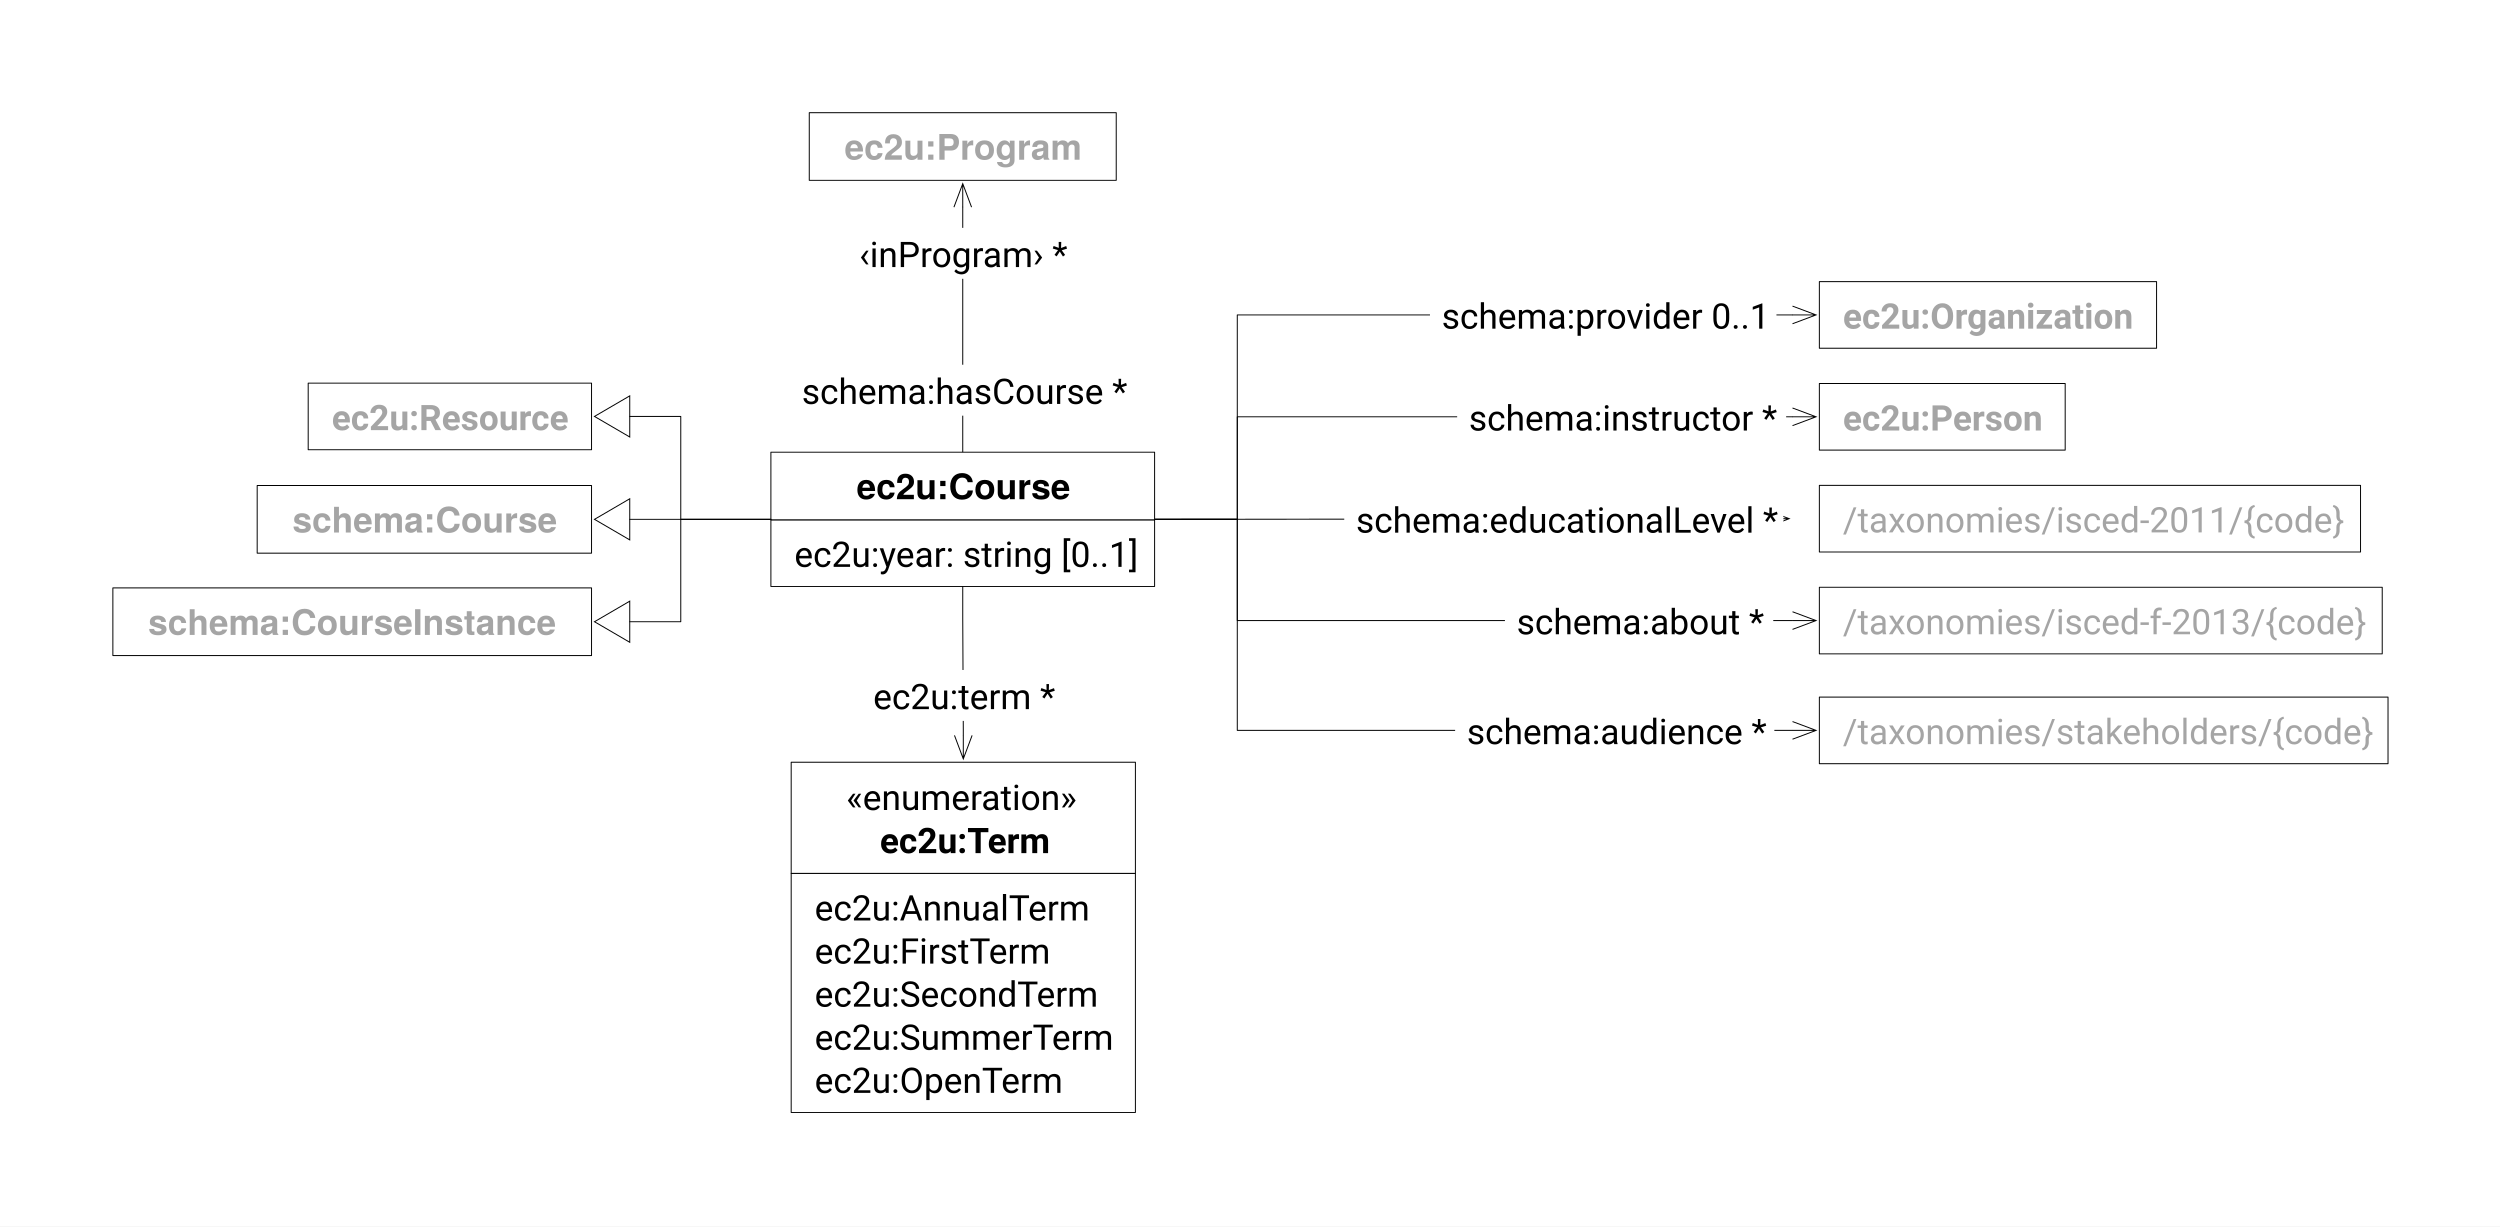
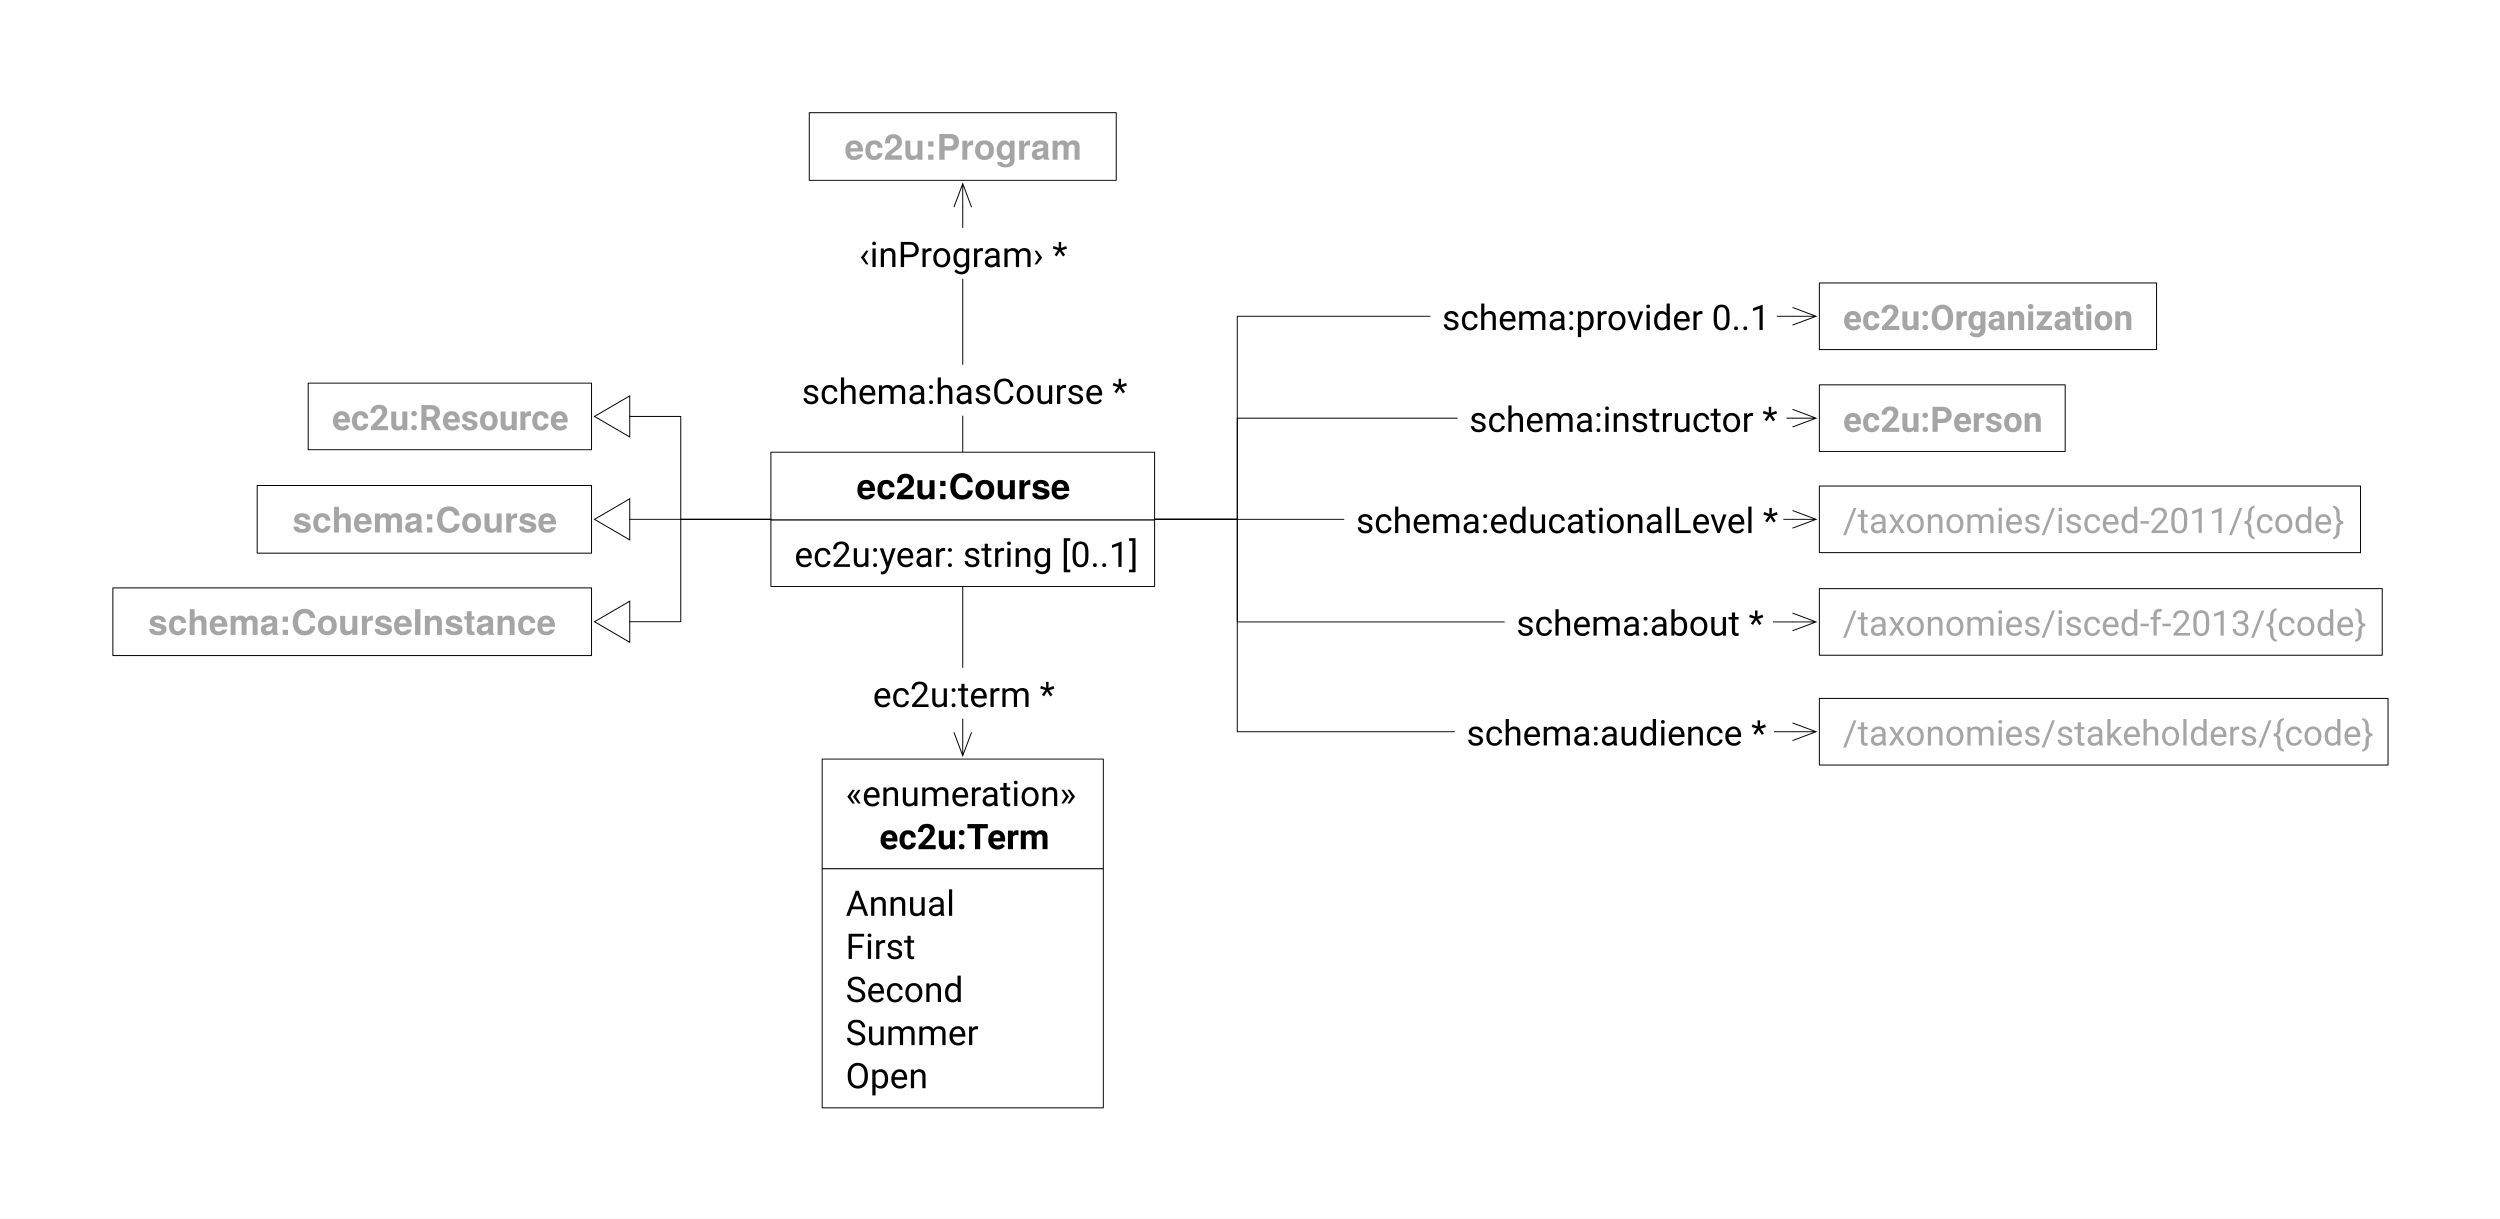
- <svg xmlns="http://www.w3.org/2000/svg" xmlns:xlink="http://www.w3.org/1999/xlink" version="1.1" viewBox="-670 894 638 313" width="638" height="313">
+ <svg xmlns="http://www.w3.org/2000/svg" xmlns:xlink="http://www.w3.org/1999/xlink" version="1.1" viewBox="-670 894 638 311" width="638" height="311">
  <defs>
    <marker orient="auto" overflow="visible" markerUnits="strokeWidth" id="StickArrow_Marker" stroke-linejoin="miter" stroke-miterlimit="10" viewBox="-1 -10 26 20" markerWidth="26" markerHeight="20" color="black">
      <g>
        <path d="M 24 0 L 0 0 M 0 -9 L 24 0 L 0 9" fill="none" stroke="currentColor" stroke-width="1" />
      </g>
    </marker>
    <marker orient="auto" overflow="visible" markerUnits="strokeWidth" id="StickArrow_Marker_2" stroke-linejoin="miter" stroke-miterlimit="10" viewBox="-25 -10 26 20" markerWidth="26" markerHeight="20" color="black">
      <g>
        <path d="M -24 0 L 0 0 M 0 9 L -24 0 L 0 -9" fill="none" stroke="currentColor" stroke-width="1" />
      </g>
    </marker>
    <marker orient="auto" overflow="visible" markerUnits="strokeWidth" id="UMLInheritance_Marker" stroke-linejoin="miter" stroke-miterlimit="10" viewBox="-1 -22 38 44" markerWidth="38" markerHeight="44" color="black">
      <g>
        <path d="M 36 0 L 0 -21 L 0 21 Z" fill="none" stroke="currentColor" stroke-width="1" />
      </g>
    </marker>
  </defs>
-   <g id="courses" fill-opacity="1" stroke="none" stroke-opacity="1" fill="none" stroke-dasharray="none">
-     <rect fill="white" x="-670" y="894" width="638" height="313" />
+   <g id="courses" stroke="none" stroke-opacity="1" fill="none" fill-opacity="1" stroke-dasharray="none">
+     <rect fill="white" x="-670" y="894" width="638" height="311" />
    <g id="courses_Layer_1">
      <g id="Group_62">
        <g id="Graphic_63">
          <rect x="-641.196" y="1044.035" width="122.157" height="17.261" fill="white" />
          <rect x="-641.196" y="1044.035" width="122.157" height="17.261" stroke="black" stroke-linecap="round" stroke-linejoin="round" stroke-width=".25" />
          <text transform="translate(-632.1961 1047.035)" fill="#a5a5a5">
            <tspan font-family="Helvetica Neue" font-weight="bold" font-size="9" fill="#a5a5a5" x="0" y="9" xml:space="preserve">schema:CourseInstance</tspan>
          </text>
        </g>
      </g>
      <g id="Graphic_4">
        <a xlink:href="taxonomies.svg">
-           <rect x="-205.7" y="1071.895" width="145.124" height="17" fill="white" />
-           <rect x="-205.7" y="1071.895" width="145.124" height="17" stroke="black" stroke-linecap="round" stroke-linejoin="round" stroke-width=".25" />
-           <text transform="translate(-199.7001 1074.895)" fill="#a5a5a5">
+           <rect x="-205.7" y="1072.24" width="145.124" height="17" fill="white" />
+           <rect x="-205.7" y="1072.24" width="145.124" height="17" stroke="black" stroke-linecap="round" stroke-linejoin="round" stroke-width=".25" />
+           <text transform="translate(-199.7001 1075.24)" fill="#a5a5a5">
            <tspan font-family="Roboto" font-size="9" fill="#a5a5a5" x="0" y="9" xml:space="preserve">/taxonomies/stakeholders/{code}</tspan>
          </text>
        </a>
      </g>
      <g id="Line_3">
-         <path d="M -375.346 1026.535 L -354.246 1026.535 L -354.246 1080.395 L -212.55 1080.395" marker-end="url(#StickArrow_Marker)" stroke="black" stroke-linecap="round" stroke-linejoin="round" stroke-width=".25" />
+         <path d="M -375.346 1026.535 L -354.246 1026.535 L -354.246 1080.74 L -212.55 1080.74" marker-end="url(#StickArrow_Marker)" stroke="black" stroke-linecap="round" stroke-linejoin="round" stroke-width=".25" />
      </g>
      <g id="Graphic_2">
-         <rect x="-298.651" y="1073.895" width="81.467" height="13" fill="white" />
-         <text transform="translate(-295.6512 1074.895)" fill="black">
+         <rect x="-298.732" y="1074.24" width="81.467" height="13" fill="white" />
+         <text transform="translate(-295.7318 1075.24)" fill="black">
          <tspan font-family="Roboto" font-size="9" fill="black" x="0" y="9" xml:space="preserve">schema:audience *</tspan>
        </text>
      </g>
      <g id="Line_61">
-         <path d="M -375.346 1026.535 L -354.246 1026.535 L -354.246 1052.369 L -212.55 1052.369" marker-end="url(#StickArrow_Marker)" stroke="black" stroke-linecap="round" stroke-linejoin="round" stroke-width=".25" />
+         <path d="M -375.346 1026.535 L -354.246 1026.535 L -354.246 1052.714 L -212.55 1052.714" marker-end="url(#StickArrow_Marker)" stroke="black" stroke-linecap="round" stroke-linejoin="round" stroke-width=".25" />
      </g>
      <g id="Line_60">
-         <path d="M -375.346 1026.535 L -354.246 1026.535 L -354.246 974.369 L -212.55 974.369" marker-end="url(#StickArrow_Marker)" stroke="black" stroke-linecap="round" stroke-linejoin="round" stroke-width=".25" />
+         <path d="M -375.346 1026.535 L -354.246 1026.535 L -354.246 974.714 L -212.55 974.714" marker-end="url(#StickArrow_Marker)" stroke="black" stroke-linecap="round" stroke-linejoin="round" stroke-width=".25" />
      </g>
      <g id="Group_58">
        <g id="Graphic_59">
          <a xlink:href="organizations.svg">
-             <rect x="-205.7" y="965.869" width="86.057" height="17" fill="white" />
-             <rect x="-205.7" y="965.869" width="86.057" height="17" stroke="black" stroke-linecap="round" stroke-linejoin="round" stroke-width=".25" />
-             <text transform="translate(-199.7001 968.8688)" fill="#a5a5a5">
+             <rect x="-205.7" y="966.214" width="86.057" height="17" fill="white" />
+             <rect x="-205.7" y="966.214" width="86.057" height="17" stroke="black" stroke-linecap="round" stroke-linejoin="round" stroke-width=".25" />
+             <text transform="translate(-199.7001 969.2138)" fill="#a5a5a5">
              <tspan font-family="Roboto" font-weight="bold" font-size="9" fill="#a5a5a5" x="0" y="9" xml:space="preserve">ec2u:Organization</tspan>
            </text>
          </a>
        </g>
      </g>
      <g id="Line_57">
        <line x1="-424.307" y1="946.871" x2="-424.307" y2="1009.404" marker-start="url(#StickArrow_Marker_2)" stroke="black" stroke-linecap="round" stroke-linejoin="round" stroke-width=".25" />
      </g>
      <g id="Graphic_56">
        <rect x="-468.37" y="987.08" width="88.125" height="13" fill="white" />
        <text transform="translate(-465.3698 988.0804)" fill="black">
          <tspan font-family="Roboto" font-size="9" fill="black" x="0" y="9" xml:space="preserve">schema:hasCourse *</tspan>
        </text>
      </g>
      <g id="Graphic_55">
-         <rect x="-285.94" y="1045.869" width="68.477" height="13" fill="white" />
-         <text transform="translate(-282.9404 1046.869)" fill="black">
+         <rect x="-286.022" y="1046.214" width="68.477" height="13" fill="white" />
+         <text transform="translate(-283.0216 1047.214)" fill="black">
          <tspan font-family="Roboto" font-size="9" fill="black" x="0" y="9" xml:space="preserve">schema:about *</tspan>
        </text>
      </g>
      <g id="Graphic_54">
        <a xlink:href="taxonomies.svg">
-           <rect x="-205.7" y="1017.869" width="138.11" height="17" fill="white" />
-           <rect x="-205.7" y="1017.869" width="138.11" height="17" stroke="black" stroke-linecap="round" stroke-linejoin="round" stroke-width=".25" />
-           <text transform="translate(-199.7001 1020.869)" fill="#a5a5a5">
+           <rect x="-205.7" y="1018.035" width="138.11" height="17" fill="white" />
+           <rect x="-205.7" y="1018.035" width="138.11" height="17" stroke="black" stroke-linecap="round" stroke-linejoin="round" stroke-width=".25" />
+           <text transform="translate(-199.7001 1021.035)" fill="#a5a5a5">
            <tspan font-family="Roboto" font-size="9" fill="#a5a5a5" x="0" y="9" xml:space="preserve">/taxonomies/isced-2011/{code}</tspan>
          </text>
        </a>
      </g>
      <g id="Graphic_53">
        <a xlink:href="taxonomies.svg">
-           <rect x="-205.7" y="1043.869" width="143.643" height="17" fill="white" />
-           <rect x="-205.7" y="1043.869" width="143.643" height="17" stroke="black" stroke-linecap="round" stroke-linejoin="round" stroke-width=".25" />
-           <text transform="translate(-199.7001 1046.869)" fill="#a5a5a5">
+           <rect x="-205.7" y="1044.214" width="143.643" height="17" fill="white" />
+           <rect x="-205.7" y="1044.214" width="143.643" height="17" stroke="black" stroke-linecap="round" stroke-linejoin="round" stroke-width=".25" />
+           <text transform="translate(-199.7001 1047.214)" fill="#a5a5a5">
            <tspan font-family="Roboto" font-size="9" fill="#a5a5a5" x="0" y="9" xml:space="preserve">/taxonomies/isced-f-2013/{code}</tspan>
          </text>
        </a>
      </g>
      <g id="Graphic_52">
-         <rect x="-305.069" y="967.869" width="88.419" height="13" fill="white" />
-         <text transform="translate(-302.0686 968.8688)" fill="black">
+         <rect x="-304.983" y="968.214" width="88.419" height="13" fill="white" />
+         <text transform="translate(-301.9829 969.2138)" fill="black">
          <tspan font-family="Roboto" font-size="9" fill="black" x="0" y="9" xml:space="preserve">schema:provider 0..1</tspan>
        </text>
      </g>
      <g id="Graphic_51">
        <rect x="-453.736" y="952.15" width="58.857" height="13" fill="white" />
        <text transform="translate(-450.736 953.1499)" fill="black">
          <tspan font-family="Roboto" font-size="9" fill="black" x="0" y="9" xml:space="preserve">‹inProgram› *</tspan>
        </text>
      </g>
      <g id="Line_50">
-         <path d="M -375.346 1026.535 L -371.996 1026.535 L -219.4 1026.375" marker-end="url(#StickArrow_Marker)" stroke="black" stroke-linecap="round" stroke-linejoin="round" stroke-width=".25" />
+         <line x1="-375.346" y1="1026.535" x2="-212.55" y2="1026.535" marker-end="url(#StickArrow_Marker)" stroke="black" stroke-linecap="round" stroke-linejoin="round" stroke-width=".25" />
      </g>
      <g id="Graphic_49">
-         <rect x="-326.947" y="1019.931" width="112.058" height="13" fill="white" />
-         <text transform="translate(-323.9473 1020.931)" fill="black">
+         <rect x="-326.947" y="1020.035" width="112.058" height="13" fill="white" />
+         <text transform="translate(-323.9473 1021.035)" fill="black">
          <tspan font-family="Roboto" font-size="9" fill="black" x="0" y="9" xml:space="preserve">schema:educationalLevel *</tspan>
        </text>
      </g>
      <g id="Group_47">
        <g id="Graphic_68">
          <rect x="-473.268" y="1026.665" width="97.922" height="17" fill="white" />
          <rect x="-473.268" y="1026.665" width="97.922" height="17" stroke="black" stroke-linecap="round" stroke-linejoin="round" stroke-width=".25" />
          <text transform="translate(-467.2683 1029.665)" fill="black">
            <tspan font-family="Roboto" font-size="9" fill="black" x="0" y="9" xml:space="preserve">ec2u:year: string [0..1]</tspan>
          </text>
        </g>
        <g id="Graphic_48">
          <rect x="-473.268" y="1009.404" width="97.922" height="17.261" fill="white" />
          <rect x="-473.268" y="1009.404" width="97.922" height="17.261" stroke="black" stroke-linecap="round" stroke-linejoin="round" stroke-width=".25" />
          <text transform="translate(-451.3973 1012.404)" fill="black">
            <tspan font-family="Helvetica Neue" font-weight="bold" font-size="9" fill="black" x="14921397e-20" y="9" xml:space="preserve">ec2u:Course</tspan>
          </text>
        </g>
      </g>
      <g id="Group_45">
        <g id="Graphic_46">
          <rect x="-463.475" y="922.76" width="78.336" height="17.261" fill="white" />
          <rect x="-463.475" y="922.76" width="78.336" height="17.261" stroke="black" stroke-linecap="round" stroke-linejoin="round" stroke-width=".25" />
          <text transform="translate(-454.4753 925.7598)" fill="#a5a5a5">
            <tspan font-family="Helvetica Neue" font-weight="bold" font-size="9" fill="#a5a5a5" x="0" y="9" xml:space="preserve">ec2u:Program</tspan>
          </text>
        </g>
      </g>
      <g id="Group_40">
        <g id="Graphic_41">
          <a xlink:href="datasets.svg">
            <rect x="-591.35" y="991.774" width="72.311" height="17" fill="white" />
            <rect x="-591.35" y="991.774" width="72.311" height="17" stroke="black" stroke-linecap="round" stroke-linejoin="round" stroke-width=".25" />
            <text transform="translate(-585.3496 994.7736)" fill="#a5a5a5">
              <tspan font-family="Roboto" font-weight="bold" font-size="9" fill="#a5a5a5" x="0" y="9" xml:space="preserve">ec2u:Resource</tspan>
            </text>
          </a>
        </g>
      </g>
      <g id="Line_39">
        <path d="M -473.268 1026.535 L -496.268 1026.535 L -496.268 1000.274 L -509.289 1000.274" marker-end="url(#UMLInheritance_Marker)" stroke="black" stroke-linecap="round" stroke-linejoin="round" stroke-width=".25" />
      </g>
      <g id="Line_64">
        <path d="M -473.268 1026.535 L -496.268 1026.535 L -496.268 1052.665 L -509.289 1052.665" marker-end="url(#UMLInheritance_Marker)" stroke="black" stroke-linecap="round" stroke-linejoin="round" stroke-width=".25" />
      </g>
      <g id="Group_43">
        <g id="Graphic_44">
          <rect x="-604.368" y="1017.904" width="85.329" height="17.261" fill="white" />
          <rect x="-604.368" y="1017.904" width="85.329" height="17.261" stroke="black" stroke-linecap="round" stroke-linejoin="round" stroke-width=".25" />
          <text transform="translate(-595.3681 1020.904)" fill="#a5a5a5">
            <tspan font-family="Helvetica Neue" font-weight="bold" font-size="9" fill="#a5a5a5" x="7744916e-19" y="9" xml:space="preserve">schema:Course</tspan>
          </text>
        </g>
      </g>
      <g id="Group_65">
        <g id="Graphic_67">
-           <rect x="-468.09" y="1088.521" width="87.845" height="28.382" fill="white" />
-           <rect x="-468.09" y="1088.521" width="87.845" height="28.382" stroke="black" stroke-linecap="round" stroke-linejoin="round" stroke-width=".25" />
-           <text transform="translate(-454.0415 1091.712)" fill="black">
+           <rect x="-460.181" y="1087.716" width="71.748" height="28" fill="white" />
+           <rect x="-460.181" y="1087.716" width="71.748" height="28" stroke="black" stroke-linecap="round" stroke-linejoin="round" stroke-width=".25" />
+           <text transform="translate(-454.1814 1090.716)" fill="black">
            <tspan font-family="Roboto" font-size="9" fill="black" x="0" y="9" xml:space="preserve">«enumeration»</tspan>
            <tspan font-family="Roboto" font-weight="bold" font-size="9" fill="black" x="8.574" y="20" xml:space="preserve">ec2u:Term</tspan>
          </text>
        </g>
        <g id="Graphic_66">
-           <rect x="-468.09" y="1116.903" width="87.845" height="61" fill="white" />
-           <rect x="-468.09" y="1116.903" width="87.845" height="61" stroke="black" stroke-linecap="round" stroke-linejoin="round" stroke-width=".25" />
-           <text transform="translate(-462.0901 1119.903)" fill="black">
-             <tspan font-family="Roboto" font-size="9" fill="black" x="0" y="9" xml:space="preserve">ec2u:AnnualTerm</tspan>
-             <tspan font-family="Roboto" font-size="9" fill="black" x="0" y="20" xml:space="preserve">ec2u:FirstTerm</tspan>
-             <tspan font-family="Roboto" font-size="9" fill="black" x="0" y="31" xml:space="preserve">ec2u:SecondTerm</tspan>
-             <tspan font-family="Roboto" font-size="9" fill="black" x="0" y="42" xml:space="preserve">ec2u:SummerTerm</tspan>
-             <tspan font-family="Roboto" font-size="9" fill="black" x="0" y="53" xml:space="preserve">ec2u:OpenTerm</tspan>
+           <rect x="-460.181" y="1115.716" width="71.748" height="61" fill="white" />
+           <rect x="-460.181" y="1115.716" width="71.748" height="61" stroke="black" stroke-linecap="round" stroke-linejoin="round" stroke-width=".25" />
+           <text transform="translate(-454.1814 1118.716)" fill="black">
+             <tspan font-family="Roboto" font-size="9" fill="black" x="0" y="9" xml:space="preserve">Annual</tspan>
+             <tspan font-family="Roboto" font-size="9" fill="black" x="0" y="20" xml:space="preserve">First</tspan>
+             <tspan font-family="Roboto" font-size="9" fill="black" x="0" y="31" xml:space="preserve">Second</tspan>
+             <tspan font-family="Roboto" font-size="9" fill="black" x="0" y="42" xml:space="preserve">Summer</tspan>
+             <tspan font-family="Roboto" font-size="9" fill="black" x="0" y="53" xml:space="preserve">Open</tspan>
          </text>
        </g>
      </g>
      <g id="Line_75">
-         <path d="M -424.307 1043.665 L -424.307 1051.765 L -424.167 1080.421 L -424.167 1081.671" marker-end="url(#StickArrow_Marker)" stroke="black" stroke-linecap="round" stroke-linejoin="round" stroke-width=".25" />
+         <line x1="-424.307" y1="1043.665" x2="-424.307" y2="1080.866" marker-end="url(#StickArrow_Marker)" stroke="black" stroke-linecap="round" stroke-linejoin="round" stroke-width=".25" />
      </g>
      <g id="Graphic_76">
-         <rect x="-450.149" y="1064.975" width="51.875" height="13" fill="white" />
-         <text transform="translate(-447.1487 1065.975)" fill="black">
+         <rect x="-450.245" y="1064.42" width="51.875" height="13" fill="white" />
+         <text transform="translate(-447.2446 1065.42)" fill="black">
          <tspan font-family="Roboto" font-size="9" fill="black" x="0" y="9" xml:space="preserve">ec2u:term *</tspan>
        </text>
      </g>
      <g id="Line_42">
        <line x1="-473.268" y1="1026.535" x2="-509.289" y2="1026.535" marker-end="url(#UMLInheritance_Marker)" stroke="black" stroke-linecap="round" stroke-linejoin="round" stroke-width=".25" />
      </g>
      <g id="Line_77">
-         <path d="M -375.346 1026.535 L -354.246 1026.535 L -354.246 1000.369 L -212.55 1000.369" marker-end="url(#StickArrow_Marker)" stroke="black" stroke-linecap="round" stroke-linejoin="round" stroke-width=".25" />
+         <path d="M -375.346 1026.535 L -354.246 1026.535 L -354.246 1000.714 L -212.55 1000.714" marker-end="url(#StickArrow_Marker)" stroke="black" stroke-linecap="round" stroke-linejoin="round" stroke-width=".25" />
      </g>
      <g id="Group_78">
        <g id="Graphic_79">
          <a xlink:href="organizations.svg">
-             <rect x="-205.7" y="991.869" width="62.735" height="17" fill="white" />
-             <rect x="-205.7" y="991.869" width="62.735" height="17" stroke="black" stroke-linecap="round" stroke-linejoin="round" stroke-width=".25" />
-             <text transform="translate(-199.7001 994.8688)" fill="#a5a5a5">
+             <rect x="-205.7" y="992.214" width="62.735" height="17" fill="white" />
+             <rect x="-205.7" y="992.214" width="62.735" height="17" stroke="black" stroke-linecap="round" stroke-linejoin="round" stroke-width=".25" />
+             <text transform="translate(-199.7001 995.2138)" fill="#a5a5a5">
              <tspan font-family="Roboto" font-weight="bold" font-size="9" fill="#a5a5a5" x="0" y="9" xml:space="preserve">ec2u:Person</tspan>
            </text>
          </a>
        </g>
      </g>
      <g id="Graphic_80">
-         <rect x="-298.132" y="993.869" width="83.955" height="13" fill="white" />
-         <text transform="translate(-295.1316 994.8688)" fill="black">
+         <rect x="-298.043" y="994.214" width="83.955" height="13" fill="white" />
+         <text transform="translate(-295.0428 995.2138)" fill="black">
          <tspan font-family="Roboto" font-size="9" fill="black" x="0" y="9" xml:space="preserve">schema:instructor *</tspan>
        </text>
      </g>
    </g>
  </g>
</svg>
